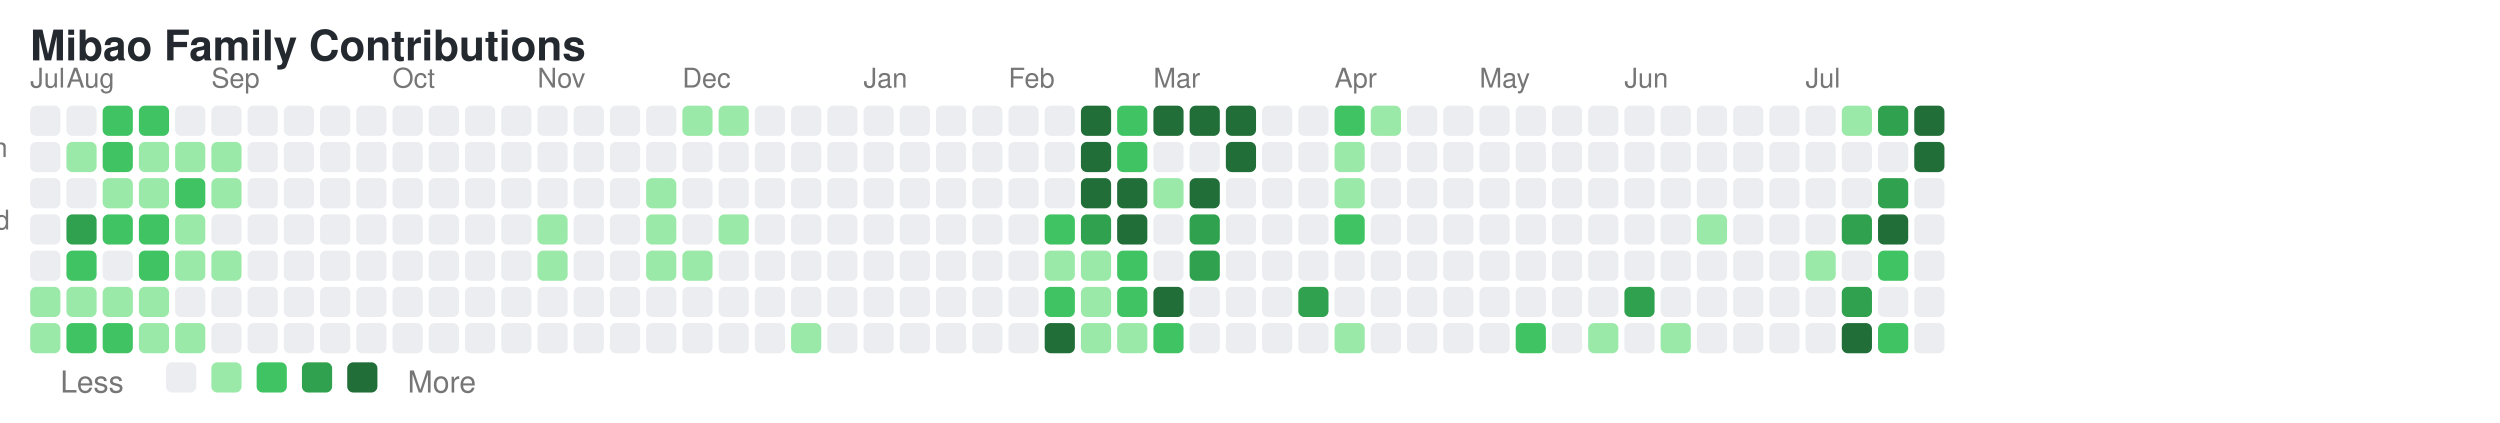
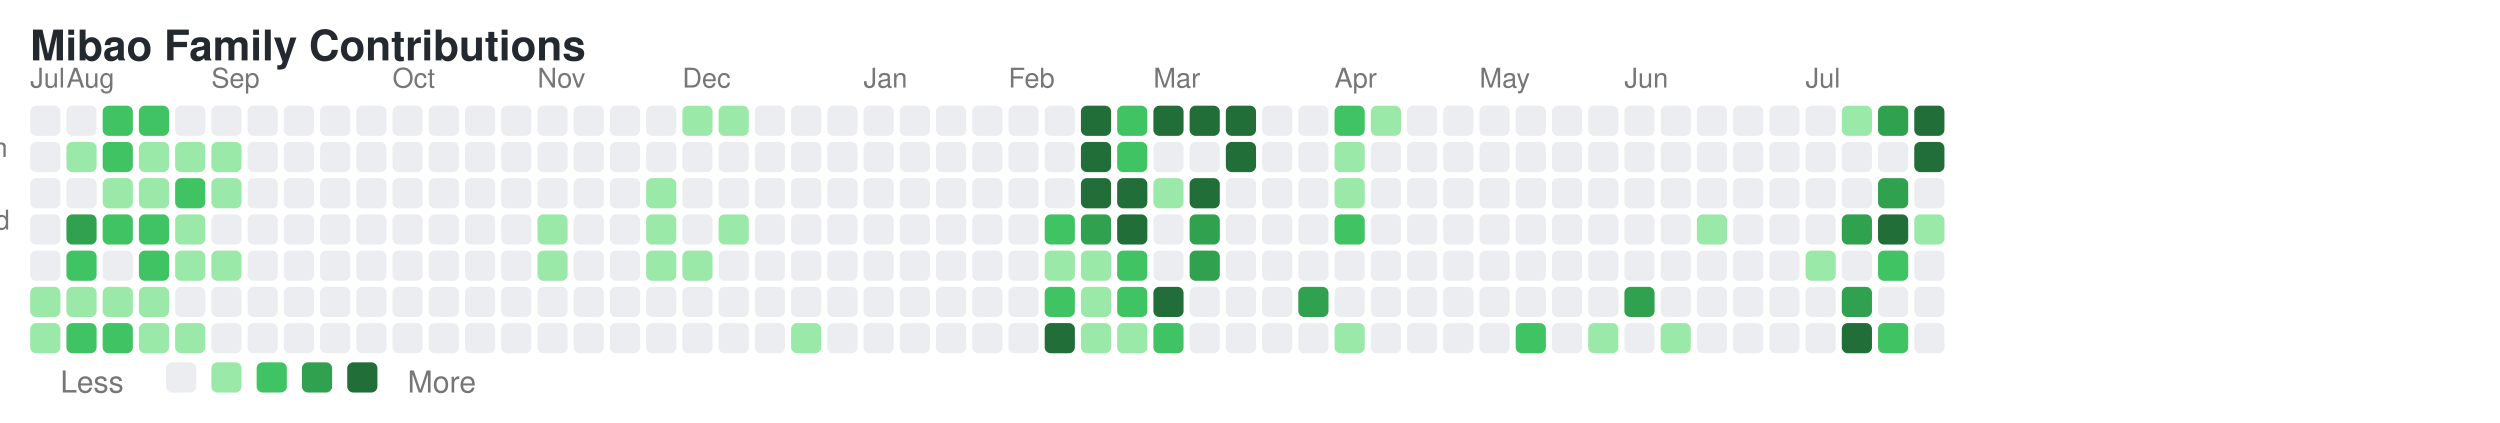
<svg xmlns="http://www.w3.org/2000/svg" width="828" height="140">
  <text x="10" y="20" font-family="-apple-system, BlinkMacSystemFont, Segoe UI, Helvetica, Arial, sans-serif" font-size="14" font-weight="600" fill="#24292f">Mibao Family Contributions</text>
  <g transform="translate(10, 35)">
    <text x="0" y="-6" font-family="-apple-system, BlinkMacSystemFont, Segoe UI, Helvetica, Arial, sans-serif" font-size="9" fill="#767676">Jul</text>
    <text x="12" y="-6" font-family="-apple-system, BlinkMacSystemFont, Segoe UI, Helvetica, Arial, sans-serif" font-size="9" fill="#767676">Aug</text>
    <text x="60" y="-6" font-family="-apple-system, BlinkMacSystemFont, Segoe UI, Helvetica, Arial, sans-serif" font-size="9" fill="#767676">Sep</text>
    <text x="120" y="-6" font-family="-apple-system, BlinkMacSystemFont, Segoe UI, Helvetica, Arial, sans-serif" font-size="9" fill="#767676">Oct</text>
    <text x="168" y="-6" font-family="-apple-system, BlinkMacSystemFont, Segoe UI, Helvetica, Arial, sans-serif" font-size="9" fill="#767676">Nov</text>
    <text x="216" y="-6" font-family="-apple-system, BlinkMacSystemFont, Segoe UI, Helvetica, Arial, sans-serif" font-size="9" fill="#767676">Dec</text>
    <text x="276" y="-6" font-family="-apple-system, BlinkMacSystemFont, Segoe UI, Helvetica, Arial, sans-serif" font-size="9" fill="#767676">Jan</text>
    <text x="324" y="-6" font-family="-apple-system, BlinkMacSystemFont, Segoe UI, Helvetica, Arial, sans-serif" font-size="9" fill="#767676">Feb</text>
    <text x="372" y="-6" font-family="-apple-system, BlinkMacSystemFont, Segoe UI, Helvetica, Arial, sans-serif" font-size="9" fill="#767676">Mar</text>
    <text x="432" y="-6" font-family="-apple-system, BlinkMacSystemFont, Segoe UI, Helvetica, Arial, sans-serif" font-size="9" fill="#767676">Apr</text>
    <text x="480" y="-6" font-family="-apple-system, BlinkMacSystemFont, Segoe UI, Helvetica, Arial, sans-serif" font-size="9" fill="#767676">May</text>
    <text x="528" y="-6" font-family="-apple-system, BlinkMacSystemFont, Segoe UI, Helvetica, Arial, sans-serif" font-size="9" fill="#767676">Jun</text>
    <text x="588" y="-6" font-family="-apple-system, BlinkMacSystemFont, Segoe UI, Helvetica, Arial, sans-serif" font-size="9" fill="#767676">Jul</text>
    <text x="-25" y="17.0" font-family="-apple-system, BlinkMacSystemFont, Segoe UI, Helvetica, Arial, sans-serif" font-size="9" fill="#767676">Mon</text>
    <text x="-25" y="41.0" font-family="-apple-system, BlinkMacSystemFont, Segoe UI, Helvetica, Arial, sans-serif" font-size="9" fill="#767676">Wed</text>
    <text x="-25" y="65.0" font-family="-apple-system, BlinkMacSystemFont, Segoe UI, Helvetica, Arial, sans-serif" font-size="9" fill="#767676">Fri</text>
    <rect x="0" y="0" width="10" height="10" fill="#ebedf0" rx="2" />
    <rect x="0" y="12" width="10" height="10" fill="#ebedf0" rx="2" />
    <rect x="0" y="24" width="10" height="10" fill="#ebedf0" rx="2" />
    <rect x="0" y="36" width="10" height="10" fill="#ebedf0" rx="2" />
    <rect x="0" y="48" width="10" height="10" fill="#ebedf0" rx="2" />
    <rect x="0" y="60" width="10" height="10" fill="#9be9a8" rx="2" />
    <rect x="0" y="72" width="10" height="10" fill="#9be9a8" rx="2" />
    <rect x="12" y="0" width="10" height="10" fill="#ebedf0" rx="2" />
    <rect x="12" y="12" width="10" height="10" fill="#9be9a8" rx="2" />
    <rect x="12" y="24" width="10" height="10" fill="#ebedf0" rx="2" />
    <rect x="12" y="36" width="10" height="10" fill="#30a14e" rx="2" />
    <rect x="12" y="48" width="10" height="10" fill="#40c463" rx="2" />
    <rect x="12" y="60" width="10" height="10" fill="#9be9a8" rx="2" />
    <rect x="12" y="72" width="10" height="10" fill="#40c463" rx="2" />
    <rect x="24" y="0" width="10" height="10" fill="#40c463" rx="2" />
    <rect x="24" y="12" width="10" height="10" fill="#40c463" rx="2" />
    <rect x="24" y="24" width="10" height="10" fill="#9be9a8" rx="2" />
    <rect x="24" y="36" width="10" height="10" fill="#40c463" rx="2" />
    <rect x="24" y="48" width="10" height="10" fill="#ebedf0" rx="2" />
    <rect x="24" y="60" width="10" height="10" fill="#9be9a8" rx="2" />
    <rect x="24" y="72" width="10" height="10" fill="#40c463" rx="2" />
    <rect x="36" y="0" width="10" height="10" fill="#40c463" rx="2" />
    <rect x="36" y="12" width="10" height="10" fill="#9be9a8" rx="2" />
    <rect x="36" y="24" width="10" height="10" fill="#9be9a8" rx="2" />
    <rect x="36" y="36" width="10" height="10" fill="#40c463" rx="2" />
    <rect x="36" y="48" width="10" height="10" fill="#40c463" rx="2" />
    <rect x="36" y="60" width="10" height="10" fill="#9be9a8" rx="2" />
    <rect x="36" y="72" width="10" height="10" fill="#9be9a8" rx="2" />
    <rect x="48" y="0" width="10" height="10" fill="#ebedf0" rx="2" />
    <rect x="48" y="12" width="10" height="10" fill="#9be9a8" rx="2" />
    <rect x="48" y="24" width="10" height="10" fill="#40c463" rx="2" />
    <rect x="48" y="36" width="10" height="10" fill="#9be9a8" rx="2" />
    <rect x="48" y="48" width="10" height="10" fill="#9be9a8" rx="2" />
    <rect x="48" y="60" width="10" height="10" fill="#ebedf0" rx="2" />
    <rect x="48" y="72" width="10" height="10" fill="#9be9a8" rx="2" />
    <rect x="60" y="0" width="10" height="10" fill="#ebedf0" rx="2" />
    <rect x="60" y="12" width="10" height="10" fill="#9be9a8" rx="2" />
    <rect x="60" y="24" width="10" height="10" fill="#9be9a8" rx="2" />
    <rect x="60" y="36" width="10" height="10" fill="#ebedf0" rx="2" />
    <rect x="60" y="48" width="10" height="10" fill="#9be9a8" rx="2" />
    <rect x="60" y="60" width="10" height="10" fill="#ebedf0" rx="2" />
    <rect x="60" y="72" width="10" height="10" fill="#ebedf0" rx="2" />
    <rect x="72" y="0" width="10" height="10" fill="#ebedf0" rx="2" />
    <rect x="72" y="12" width="10" height="10" fill="#ebedf0" rx="2" />
    <rect x="72" y="24" width="10" height="10" fill="#ebedf0" rx="2" />
    <rect x="72" y="36" width="10" height="10" fill="#ebedf0" rx="2" />
    <rect x="72" y="48" width="10" height="10" fill="#ebedf0" rx="2" />
    <rect x="72" y="60" width="10" height="10" fill="#ebedf0" rx="2" />
    <rect x="72" y="72" width="10" height="10" fill="#ebedf0" rx="2" />
    <rect x="84" y="0" width="10" height="10" fill="#ebedf0" rx="2" />
    <rect x="84" y="12" width="10" height="10" fill="#ebedf0" rx="2" />
    <rect x="84" y="24" width="10" height="10" fill="#ebedf0" rx="2" />
    <rect x="84" y="36" width="10" height="10" fill="#ebedf0" rx="2" />
    <rect x="84" y="48" width="10" height="10" fill="#ebedf0" rx="2" />
    <rect x="84" y="60" width="10" height="10" fill="#ebedf0" rx="2" />
    <rect x="84" y="72" width="10" height="10" fill="#ebedf0" rx="2" />
    <rect x="96" y="0" width="10" height="10" fill="#ebedf0" rx="2" />
    <rect x="96" y="12" width="10" height="10" fill="#ebedf0" rx="2" />
    <rect x="96" y="24" width="10" height="10" fill="#ebedf0" rx="2" />
    <rect x="96" y="36" width="10" height="10" fill="#ebedf0" rx="2" />
    <rect x="96" y="48" width="10" height="10" fill="#ebedf0" rx="2" />
    <rect x="96" y="60" width="10" height="10" fill="#ebedf0" rx="2" />
    <rect x="96" y="72" width="10" height="10" fill="#ebedf0" rx="2" />
    <rect x="108" y="0" width="10" height="10" fill="#ebedf0" rx="2" />
    <rect x="108" y="12" width="10" height="10" fill="#ebedf0" rx="2" />
    <rect x="108" y="24" width="10" height="10" fill="#ebedf0" rx="2" />
    <rect x="108" y="36" width="10" height="10" fill="#ebedf0" rx="2" />
    <rect x="108" y="48" width="10" height="10" fill="#ebedf0" rx="2" />
    <rect x="108" y="60" width="10" height="10" fill="#ebedf0" rx="2" />
    <rect x="108" y="72" width="10" height="10" fill="#ebedf0" rx="2" />
    <rect x="120" y="0" width="10" height="10" fill="#ebedf0" rx="2" />
    <rect x="120" y="12" width="10" height="10" fill="#ebedf0" rx="2" />
    <rect x="120" y="24" width="10" height="10" fill="#ebedf0" rx="2" />
    <rect x="120" y="36" width="10" height="10" fill="#ebedf0" rx="2" />
    <rect x="120" y="48" width="10" height="10" fill="#ebedf0" rx="2" />
    <rect x="120" y="60" width="10" height="10" fill="#ebedf0" rx="2" />
    <rect x="120" y="72" width="10" height="10" fill="#ebedf0" rx="2" />
    <rect x="132" y="0" width="10" height="10" fill="#ebedf0" rx="2" />
    <rect x="132" y="12" width="10" height="10" fill="#ebedf0" rx="2" />
    <rect x="132" y="24" width="10" height="10" fill="#ebedf0" rx="2" />
    <rect x="132" y="36" width="10" height="10" fill="#ebedf0" rx="2" />
    <rect x="132" y="48" width="10" height="10" fill="#ebedf0" rx="2" />
    <rect x="132" y="60" width="10" height="10" fill="#ebedf0" rx="2" />
    <rect x="132" y="72" width="10" height="10" fill="#ebedf0" rx="2" />
    <rect x="144" y="0" width="10" height="10" fill="#ebedf0" rx="2" />
    <rect x="144" y="12" width="10" height="10" fill="#ebedf0" rx="2" />
    <rect x="144" y="24" width="10" height="10" fill="#ebedf0" rx="2" />
    <rect x="144" y="36" width="10" height="10" fill="#ebedf0" rx="2" />
    <rect x="144" y="48" width="10" height="10" fill="#ebedf0" rx="2" />
    <rect x="144" y="60" width="10" height="10" fill="#ebedf0" rx="2" />
    <rect x="144" y="72" width="10" height="10" fill="#ebedf0" rx="2" />
    <rect x="156" y="0" width="10" height="10" fill="#ebedf0" rx="2" />
    <rect x="156" y="12" width="10" height="10" fill="#ebedf0" rx="2" />
    <rect x="156" y="24" width="10" height="10" fill="#ebedf0" rx="2" />
    <rect x="156" y="36" width="10" height="10" fill="#ebedf0" rx="2" />
    <rect x="156" y="48" width="10" height="10" fill="#ebedf0" rx="2" />
    <rect x="156" y="60" width="10" height="10" fill="#ebedf0" rx="2" />
    <rect x="156" y="72" width="10" height="10" fill="#ebedf0" rx="2" />
    <rect x="168" y="0" width="10" height="10" fill="#ebedf0" rx="2" />
    <rect x="168" y="12" width="10" height="10" fill="#ebedf0" rx="2" />
    <rect x="168" y="24" width="10" height="10" fill="#ebedf0" rx="2" />
    <rect x="168" y="36" width="10" height="10" fill="#9be9a8" rx="2" />
    <rect x="168" y="48" width="10" height="10" fill="#9be9a8" rx="2" />
    <rect x="168" y="60" width="10" height="10" fill="#ebedf0" rx="2" />
    <rect x="168" y="72" width="10" height="10" fill="#ebedf0" rx="2" />
    <rect x="180" y="0" width="10" height="10" fill="#ebedf0" rx="2" />
    <rect x="180" y="12" width="10" height="10" fill="#ebedf0" rx="2" />
    <rect x="180" y="24" width="10" height="10" fill="#ebedf0" rx="2" />
    <rect x="180" y="36" width="10" height="10" fill="#ebedf0" rx="2" />
    <rect x="180" y="48" width="10" height="10" fill="#ebedf0" rx="2" />
    <rect x="180" y="60" width="10" height="10" fill="#ebedf0" rx="2" />
    <rect x="180" y="72" width="10" height="10" fill="#ebedf0" rx="2" />
    <rect x="192" y="0" width="10" height="10" fill="#ebedf0" rx="2" />
    <rect x="192" y="12" width="10" height="10" fill="#ebedf0" rx="2" />
    <rect x="192" y="24" width="10" height="10" fill="#ebedf0" rx="2" />
    <rect x="192" y="36" width="10" height="10" fill="#ebedf0" rx="2" />
    <rect x="192" y="48" width="10" height="10" fill="#ebedf0" rx="2" />
    <rect x="192" y="60" width="10" height="10" fill="#ebedf0" rx="2" />
    <rect x="192" y="72" width="10" height="10" fill="#ebedf0" rx="2" />
    <rect x="204" y="0" width="10" height="10" fill="#ebedf0" rx="2" />
    <rect x="204" y="12" width="10" height="10" fill="#ebedf0" rx="2" />
    <rect x="204" y="24" width="10" height="10" fill="#9be9a8" rx="2" />
    <rect x="204" y="36" width="10" height="10" fill="#9be9a8" rx="2" />
    <rect x="204" y="48" width="10" height="10" fill="#9be9a8" rx="2" />
    <rect x="204" y="60" width="10" height="10" fill="#ebedf0" rx="2" />
    <rect x="204" y="72" width="10" height="10" fill="#ebedf0" rx="2" />
    <rect x="216" y="0" width="10" height="10" fill="#9be9a8" rx="2" />
    <rect x="216" y="12" width="10" height="10" fill="#ebedf0" rx="2" />
    <rect x="216" y="24" width="10" height="10" fill="#ebedf0" rx="2" />
    <rect x="216" y="36" width="10" height="10" fill="#ebedf0" rx="2" />
    <rect x="216" y="48" width="10" height="10" fill="#9be9a8" rx="2" />
    <rect x="216" y="60" width="10" height="10" fill="#ebedf0" rx="2" />
    <rect x="216" y="72" width="10" height="10" fill="#ebedf0" rx="2" />
    <rect x="228" y="0" width="10" height="10" fill="#9be9a8" rx="2" />
    <rect x="228" y="12" width="10" height="10" fill="#ebedf0" rx="2" />
    <rect x="228" y="24" width="10" height="10" fill="#ebedf0" rx="2" />
    <rect x="228" y="36" width="10" height="10" fill="#9be9a8" rx="2" />
    <rect x="228" y="48" width="10" height="10" fill="#ebedf0" rx="2" />
    <rect x="228" y="60" width="10" height="10" fill="#ebedf0" rx="2" />
    <rect x="228" y="72" width="10" height="10" fill="#ebedf0" rx="2" />
    <rect x="240" y="0" width="10" height="10" fill="#ebedf0" rx="2" />
    <rect x="240" y="12" width="10" height="10" fill="#ebedf0" rx="2" />
    <rect x="240" y="24" width="10" height="10" fill="#ebedf0" rx="2" />
    <rect x="240" y="36" width="10" height="10" fill="#ebedf0" rx="2" />
    <rect x="240" y="48" width="10" height="10" fill="#ebedf0" rx="2" />
    <rect x="240" y="60" width="10" height="10" fill="#ebedf0" rx="2" />
    <rect x="240" y="72" width="10" height="10" fill="#ebedf0" rx="2" />
    <rect x="252" y="0" width="10" height="10" fill="#ebedf0" rx="2" />
    <rect x="252" y="12" width="10" height="10" fill="#ebedf0" rx="2" />
    <rect x="252" y="24" width="10" height="10" fill="#ebedf0" rx="2" />
    <rect x="252" y="36" width="10" height="10" fill="#ebedf0" rx="2" />
    <rect x="252" y="48" width="10" height="10" fill="#ebedf0" rx="2" />
    <rect x="252" y="60" width="10" height="10" fill="#ebedf0" rx="2" />
    <rect x="252" y="72" width="10" height="10" fill="#9be9a8" rx="2" />
    <rect x="264" y="0" width="10" height="10" fill="#ebedf0" rx="2" />
    <rect x="264" y="12" width="10" height="10" fill="#ebedf0" rx="2" />
    <rect x="264" y="24" width="10" height="10" fill="#ebedf0" rx="2" />
    <rect x="264" y="36" width="10" height="10" fill="#ebedf0" rx="2" />
    <rect x="264" y="48" width="10" height="10" fill="#ebedf0" rx="2" />
    <rect x="264" y="60" width="10" height="10" fill="#ebedf0" rx="2" />
    <rect x="264" y="72" width="10" height="10" fill="#ebedf0" rx="2" />
    <rect x="276" y="0" width="10" height="10" fill="#ebedf0" rx="2" />
    <rect x="276" y="12" width="10" height="10" fill="#ebedf0" rx="2" />
    <rect x="276" y="24" width="10" height="10" fill="#ebedf0" rx="2" />
    <rect x="276" y="36" width="10" height="10" fill="#ebedf0" rx="2" />
    <rect x="276" y="48" width="10" height="10" fill="#ebedf0" rx="2" />
    <rect x="276" y="60" width="10" height="10" fill="#ebedf0" rx="2" />
    <rect x="276" y="72" width="10" height="10" fill="#ebedf0" rx="2" />
    <rect x="288" y="0" width="10" height="10" fill="#ebedf0" rx="2" />
    <rect x="288" y="12" width="10" height="10" fill="#ebedf0" rx="2" />
    <rect x="288" y="24" width="10" height="10" fill="#ebedf0" rx="2" />
    <rect x="288" y="36" width="10" height="10" fill="#ebedf0" rx="2" />
    <rect x="288" y="48" width="10" height="10" fill="#ebedf0" rx="2" />
    <rect x="288" y="60" width="10" height="10" fill="#ebedf0" rx="2" />
    <rect x="288" y="72" width="10" height="10" fill="#ebedf0" rx="2" />
    <rect x="300" y="0" width="10" height="10" fill="#ebedf0" rx="2" />
    <rect x="300" y="12" width="10" height="10" fill="#ebedf0" rx="2" />
    <rect x="300" y="24" width="10" height="10" fill="#ebedf0" rx="2" />
    <rect x="300" y="36" width="10" height="10" fill="#ebedf0" rx="2" />
    <rect x="300" y="48" width="10" height="10" fill="#ebedf0" rx="2" />
    <rect x="300" y="60" width="10" height="10" fill="#ebedf0" rx="2" />
    <rect x="300" y="72" width="10" height="10" fill="#ebedf0" rx="2" />
    <rect x="312" y="0" width="10" height="10" fill="#ebedf0" rx="2" />
    <rect x="312" y="12" width="10" height="10" fill="#ebedf0" rx="2" />
    <rect x="312" y="24" width="10" height="10" fill="#ebedf0" rx="2" />
    <rect x="312" y="36" width="10" height="10" fill="#ebedf0" rx="2" />
    <rect x="312" y="48" width="10" height="10" fill="#ebedf0" rx="2" />
    <rect x="312" y="60" width="10" height="10" fill="#ebedf0" rx="2" />
    <rect x="312" y="72" width="10" height="10" fill="#ebedf0" rx="2" />
    <rect x="324" y="0" width="10" height="10" fill="#ebedf0" rx="2" />
    <rect x="324" y="12" width="10" height="10" fill="#ebedf0" rx="2" />
    <rect x="324" y="24" width="10" height="10" fill="#ebedf0" rx="2" />
    <rect x="324" y="36" width="10" height="10" fill="#ebedf0" rx="2" />
    <rect x="324" y="48" width="10" height="10" fill="#ebedf0" rx="2" />
    <rect x="324" y="60" width="10" height="10" fill="#ebedf0" rx="2" />
    <rect x="324" y="72" width="10" height="10" fill="#ebedf0" rx="2" />
    <rect x="336" y="0" width="10" height="10" fill="#ebedf0" rx="2" />
    <rect x="336" y="12" width="10" height="10" fill="#ebedf0" rx="2" />
    <rect x="336" y="24" width="10" height="10" fill="#ebedf0" rx="2" />
    <rect x="336" y="36" width="10" height="10" fill="#40c463" rx="2" />
    <rect x="336" y="48" width="10" height="10" fill="#9be9a8" rx="2" />
    <rect x="336" y="60" width="10" height="10" fill="#40c463" rx="2" />
    <rect x="336" y="72" width="10" height="10" fill="#216e39" rx="2" />
    <rect x="348" y="0" width="10" height="10" fill="#216e39" rx="2" />
    <rect x="348" y="12" width="10" height="10" fill="#216e39" rx="2" />
    <rect x="348" y="24" width="10" height="10" fill="#216e39" rx="2" />
    <rect x="348" y="36" width="10" height="10" fill="#30a14e" rx="2" />
    <rect x="348" y="48" width="10" height="10" fill="#9be9a8" rx="2" />
    <rect x="348" y="60" width="10" height="10" fill="#9be9a8" rx="2" />
    <rect x="348" y="72" width="10" height="10" fill="#9be9a8" rx="2" />
    <rect x="360" y="0" width="10" height="10" fill="#40c463" rx="2" />
    <rect x="360" y="12" width="10" height="10" fill="#40c463" rx="2" />
    <rect x="360" y="24" width="10" height="10" fill="#216e39" rx="2" />
    <rect x="360" y="36" width="10" height="10" fill="#216e39" rx="2" />
    <rect x="360" y="48" width="10" height="10" fill="#40c463" rx="2" />
    <rect x="360" y="60" width="10" height="10" fill="#40c463" rx="2" />
    <rect x="360" y="72" width="10" height="10" fill="#9be9a8" rx="2" />
    <rect x="372" y="0" width="10" height="10" fill="#216e39" rx="2" />
    <rect x="372" y="12" width="10" height="10" fill="#ebedf0" rx="2" />
    <rect x="372" y="24" width="10" height="10" fill="#9be9a8" rx="2" />
    <rect x="372" y="36" width="10" height="10" fill="#ebedf0" rx="2" />
    <rect x="372" y="48" width="10" height="10" fill="#ebedf0" rx="2" />
    <rect x="372" y="60" width="10" height="10" fill="#216e39" rx="2" />
    <rect x="372" y="72" width="10" height="10" fill="#40c463" rx="2" />
    <rect x="384" y="0" width="10" height="10" fill="#216e39" rx="2" />
    <rect x="384" y="12" width="10" height="10" fill="#ebedf0" rx="2" />
    <rect x="384" y="24" width="10" height="10" fill="#216e39" rx="2" />
    <rect x="384" y="36" width="10" height="10" fill="#30a14e" rx="2" />
    <rect x="384" y="48" width="10" height="10" fill="#30a14e" rx="2" />
    <rect x="384" y="60" width="10" height="10" fill="#ebedf0" rx="2" />
    <rect x="384" y="72" width="10" height="10" fill="#ebedf0" rx="2" />
    <rect x="396" y="0" width="10" height="10" fill="#216e39" rx="2" />
    <rect x="396" y="12" width="10" height="10" fill="#216e39" rx="2" />
    <rect x="396" y="24" width="10" height="10" fill="#ebedf0" rx="2" />
    <rect x="396" y="36" width="10" height="10" fill="#ebedf0" rx="2" />
    <rect x="396" y="48" width="10" height="10" fill="#ebedf0" rx="2" />
    <rect x="396" y="60" width="10" height="10" fill="#ebedf0" rx="2" />
    <rect x="396" y="72" width="10" height="10" fill="#ebedf0" rx="2" />
    <rect x="408" y="0" width="10" height="10" fill="#ebedf0" rx="2" />
    <rect x="408" y="12" width="10" height="10" fill="#ebedf0" rx="2" />
    <rect x="408" y="24" width="10" height="10" fill="#ebedf0" rx="2" />
    <rect x="408" y="36" width="10" height="10" fill="#ebedf0" rx="2" />
    <rect x="408" y="48" width="10" height="10" fill="#ebedf0" rx="2" />
    <rect x="408" y="60" width="10" height="10" fill="#ebedf0" rx="2" />
    <rect x="408" y="72" width="10" height="10" fill="#ebedf0" rx="2" />
    <rect x="420" y="0" width="10" height="10" fill="#ebedf0" rx="2" />
    <rect x="420" y="12" width="10" height="10" fill="#ebedf0" rx="2" />
    <rect x="420" y="24" width="10" height="10" fill="#ebedf0" rx="2" />
    <rect x="420" y="36" width="10" height="10" fill="#ebedf0" rx="2" />
    <rect x="420" y="48" width="10" height="10" fill="#ebedf0" rx="2" />
    <rect x="420" y="60" width="10" height="10" fill="#30a14e" rx="2" />
    <rect x="420" y="72" width="10" height="10" fill="#ebedf0" rx="2" />
    <rect x="432" y="0" width="10" height="10" fill="#40c463" rx="2" />
    <rect x="432" y="12" width="10" height="10" fill="#9be9a8" rx="2" />
    <rect x="432" y="24" width="10" height="10" fill="#9be9a8" rx="2" />
    <rect x="432" y="36" width="10" height="10" fill="#40c463" rx="2" />
    <rect x="432" y="48" width="10" height="10" fill="#ebedf0" rx="2" />
    <rect x="432" y="60" width="10" height="10" fill="#ebedf0" rx="2" />
    <rect x="432" y="72" width="10" height="10" fill="#9be9a8" rx="2" />
    <rect x="444" y="0" width="10" height="10" fill="#9be9a8" rx="2" />
    <rect x="444" y="12" width="10" height="10" fill="#ebedf0" rx="2" />
    <rect x="444" y="24" width="10" height="10" fill="#ebedf0" rx="2" />
    <rect x="444" y="36" width="10" height="10" fill="#ebedf0" rx="2" />
    <rect x="444" y="48" width="10" height="10" fill="#ebedf0" rx="2" />
    <rect x="444" y="60" width="10" height="10" fill="#ebedf0" rx="2" />
    <rect x="444" y="72" width="10" height="10" fill="#ebedf0" rx="2" />
    <rect x="456" y="0" width="10" height="10" fill="#ebedf0" rx="2" />
    <rect x="456" y="12" width="10" height="10" fill="#ebedf0" rx="2" />
    <rect x="456" y="24" width="10" height="10" fill="#ebedf0" rx="2" />
    <rect x="456" y="36" width="10" height="10" fill="#ebedf0" rx="2" />
    <rect x="456" y="48" width="10" height="10" fill="#ebedf0" rx="2" />
    <rect x="456" y="60" width="10" height="10" fill="#ebedf0" rx="2" />
    <rect x="456" y="72" width="10" height="10" fill="#ebedf0" rx="2" />
    <rect x="468" y="0" width="10" height="10" fill="#ebedf0" rx="2" />
    <rect x="468" y="12" width="10" height="10" fill="#ebedf0" rx="2" />
    <rect x="468" y="24" width="10" height="10" fill="#ebedf0" rx="2" />
    <rect x="468" y="36" width="10" height="10" fill="#ebedf0" rx="2" />
    <rect x="468" y="48" width="10" height="10" fill="#ebedf0" rx="2" />
    <rect x="468" y="60" width="10" height="10" fill="#ebedf0" rx="2" />
    <rect x="468" y="72" width="10" height="10" fill="#ebedf0" rx="2" />
    <rect x="480" y="0" width="10" height="10" fill="#ebedf0" rx="2" />
    <rect x="480" y="12" width="10" height="10" fill="#ebedf0" rx="2" />
    <rect x="480" y="24" width="10" height="10" fill="#ebedf0" rx="2" />
    <rect x="480" y="36" width="10" height="10" fill="#ebedf0" rx="2" />
    <rect x="480" y="48" width="10" height="10" fill="#ebedf0" rx="2" />
    <rect x="480" y="60" width="10" height="10" fill="#ebedf0" rx="2" />
    <rect x="480" y="72" width="10" height="10" fill="#ebedf0" rx="2" />
    <rect x="492" y="0" width="10" height="10" fill="#ebedf0" rx="2" />
    <rect x="492" y="12" width="10" height="10" fill="#ebedf0" rx="2" />
    <rect x="492" y="24" width="10" height="10" fill="#ebedf0" rx="2" />
    <rect x="492" y="36" width="10" height="10" fill="#ebedf0" rx="2" />
    <rect x="492" y="48" width="10" height="10" fill="#ebedf0" rx="2" />
    <rect x="492" y="60" width="10" height="10" fill="#ebedf0" rx="2" />
    <rect x="492" y="72" width="10" height="10" fill="#40c463" rx="2" />
    <rect x="504" y="0" width="10" height="10" fill="#ebedf0" rx="2" />
    <rect x="504" y="12" width="10" height="10" fill="#ebedf0" rx="2" />
    <rect x="504" y="24" width="10" height="10" fill="#ebedf0" rx="2" />
    <rect x="504" y="36" width="10" height="10" fill="#ebedf0" rx="2" />
    <rect x="504" y="48" width="10" height="10" fill="#ebedf0" rx="2" />
    <rect x="504" y="60" width="10" height="10" fill="#ebedf0" rx="2" />
    <rect x="504" y="72" width="10" height="10" fill="#ebedf0" rx="2" />
    <rect x="516" y="0" width="10" height="10" fill="#ebedf0" rx="2" />
    <rect x="516" y="12" width="10" height="10" fill="#ebedf0" rx="2" />
    <rect x="516" y="24" width="10" height="10" fill="#ebedf0" rx="2" />
    <rect x="516" y="36" width="10" height="10" fill="#ebedf0" rx="2" />
    <rect x="516" y="48" width="10" height="10" fill="#ebedf0" rx="2" />
    <rect x="516" y="60" width="10" height="10" fill="#ebedf0" rx="2" />
    <rect x="516" y="72" width="10" height="10" fill="#9be9a8" rx="2" />
    <rect x="528" y="0" width="10" height="10" fill="#ebedf0" rx="2" />
    <rect x="528" y="12" width="10" height="10" fill="#ebedf0" rx="2" />
    <rect x="528" y="24" width="10" height="10" fill="#ebedf0" rx="2" />
    <rect x="528" y="36" width="10" height="10" fill="#ebedf0" rx="2" />
    <rect x="528" y="48" width="10" height="10" fill="#ebedf0" rx="2" />
    <rect x="528" y="60" width="10" height="10" fill="#30a14e" rx="2" />
    <rect x="528" y="72" width="10" height="10" fill="#ebedf0" rx="2" />
    <rect x="540" y="0" width="10" height="10" fill="#ebedf0" rx="2" />
    <rect x="540" y="12" width="10" height="10" fill="#ebedf0" rx="2" />
    <rect x="540" y="24" width="10" height="10" fill="#ebedf0" rx="2" />
    <rect x="540" y="36" width="10" height="10" fill="#ebedf0" rx="2" />
    <rect x="540" y="48" width="10" height="10" fill="#ebedf0" rx="2" />
    <rect x="540" y="60" width="10" height="10" fill="#ebedf0" rx="2" />
    <rect x="540" y="72" width="10" height="10" fill="#9be9a8" rx="2" />
    <rect x="552" y="0" width="10" height="10" fill="#ebedf0" rx="2" />
    <rect x="552" y="12" width="10" height="10" fill="#ebedf0" rx="2" />
    <rect x="552" y="24" width="10" height="10" fill="#ebedf0" rx="2" />
    <rect x="552" y="36" width="10" height="10" fill="#9be9a8" rx="2" />
    <rect x="552" y="48" width="10" height="10" fill="#ebedf0" rx="2" />
    <rect x="552" y="60" width="10" height="10" fill="#ebedf0" rx="2" />
    <rect x="552" y="72" width="10" height="10" fill="#ebedf0" rx="2" />
    <rect x="564" y="0" width="10" height="10" fill="#ebedf0" rx="2" />
    <rect x="564" y="12" width="10" height="10" fill="#ebedf0" rx="2" />
    <rect x="564" y="24" width="10" height="10" fill="#ebedf0" rx="2" />
    <rect x="564" y="36" width="10" height="10" fill="#ebedf0" rx="2" />
    <rect x="564" y="48" width="10" height="10" fill="#ebedf0" rx="2" />
    <rect x="564" y="60" width="10" height="10" fill="#ebedf0" rx="2" />
    <rect x="564" y="72" width="10" height="10" fill="#ebedf0" rx="2" />
    <rect x="576" y="0" width="10" height="10" fill="#ebedf0" rx="2" />
    <rect x="576" y="12" width="10" height="10" fill="#ebedf0" rx="2" />
    <rect x="576" y="24" width="10" height="10" fill="#ebedf0" rx="2" />
    <rect x="576" y="36" width="10" height="10" fill="#ebedf0" rx="2" />
    <rect x="576" y="48" width="10" height="10" fill="#ebedf0" rx="2" />
    <rect x="576" y="60" width="10" height="10" fill="#ebedf0" rx="2" />
    <rect x="576" y="72" width="10" height="10" fill="#ebedf0" rx="2" />
    <rect x="588" y="0" width="10" height="10" fill="#ebedf0" rx="2" />
    <rect x="588" y="12" width="10" height="10" fill="#ebedf0" rx="2" />
    <rect x="588" y="24" width="10" height="10" fill="#ebedf0" rx="2" />
    <rect x="588" y="36" width="10" height="10" fill="#ebedf0" rx="2" />
    <rect x="588" y="48" width="10" height="10" fill="#9be9a8" rx="2" />
    <rect x="588" y="60" width="10" height="10" fill="#ebedf0" rx="2" />
    <rect x="588" y="72" width="10" height="10" fill="#ebedf0" rx="2" />
    <rect x="600" y="0" width="10" height="10" fill="#9be9a8" rx="2" />
    <rect x="600" y="12" width="10" height="10" fill="#ebedf0" rx="2" />
    <rect x="600" y="24" width="10" height="10" fill="#ebedf0" rx="2" />
    <rect x="600" y="36" width="10" height="10" fill="#30a14e" rx="2" />
    <rect x="600" y="48" width="10" height="10" fill="#ebedf0" rx="2" />
    <rect x="600" y="60" width="10" height="10" fill="#30a14e" rx="2" />
    <rect x="600" y="72" width="10" height="10" fill="#216e39" rx="2" />
    <rect x="612" y="0" width="10" height="10" fill="#30a14e" rx="2" />
    <rect x="612" y="12" width="10" height="10" fill="#ebedf0" rx="2" />
    <rect x="612" y="24" width="10" height="10" fill="#30a14e" rx="2" />
    <rect x="612" y="36" width="10" height="10" fill="#216e39" rx="2" />
    <rect x="612" y="48" width="10" height="10" fill="#40c463" rx="2" />
    <rect x="612" y="60" width="10" height="10" fill="#ebedf0" rx="2" />
    <rect x="612" y="72" width="10" height="10" fill="#40c463" rx="2" />
    <rect x="624" y="0" width="10" height="10" fill="#216e39" rx="2" />
    <rect x="624" y="12" width="10" height="10" fill="#216e39" rx="2" />
    <rect x="624" y="24" width="10" height="10" fill="#ebedf0" rx="2" />
-     <rect x="624" y="36" width="10" height="10" fill="#ebedf0" rx="2" />
+     <rect x="624" y="36" width="10" height="10" fill="#9be9a8" rx="2" />
    <rect x="624" y="48" width="10" height="10" fill="#ebedf0" rx="2" />
    <rect x="624" y="60" width="10" height="10" fill="#ebedf0" rx="2" />
    <rect x="624" y="72" width="10" height="10" fill="#ebedf0" rx="2" />
    <text x="10" y="95" font-family="-apple-system, BlinkMacSystemFont, Segoe UI, Helvetica, Arial, sans-serif" font-size="10" fill="#767676">Less</text>
    <rect x="45" y="85" width="10" height="10" fill="#ebedf0" rx="2" />
    <rect x="60" y="85" width="10" height="10" fill="#9be9a8" rx="2" />
    <rect x="75" y="85" width="10" height="10" fill="#40c463" rx="2" />
    <rect x="90" y="85" width="10" height="10" fill="#30a14e" rx="2" />
    <rect x="105" y="85" width="10" height="10" fill="#216e39" rx="2" />
    <text x="125" y="95" font-family="-apple-system, BlinkMacSystemFont, Segoe UI, Helvetica, Arial, sans-serif" font-size="10" fill="#767676">More</text>
  </g>
</svg>
